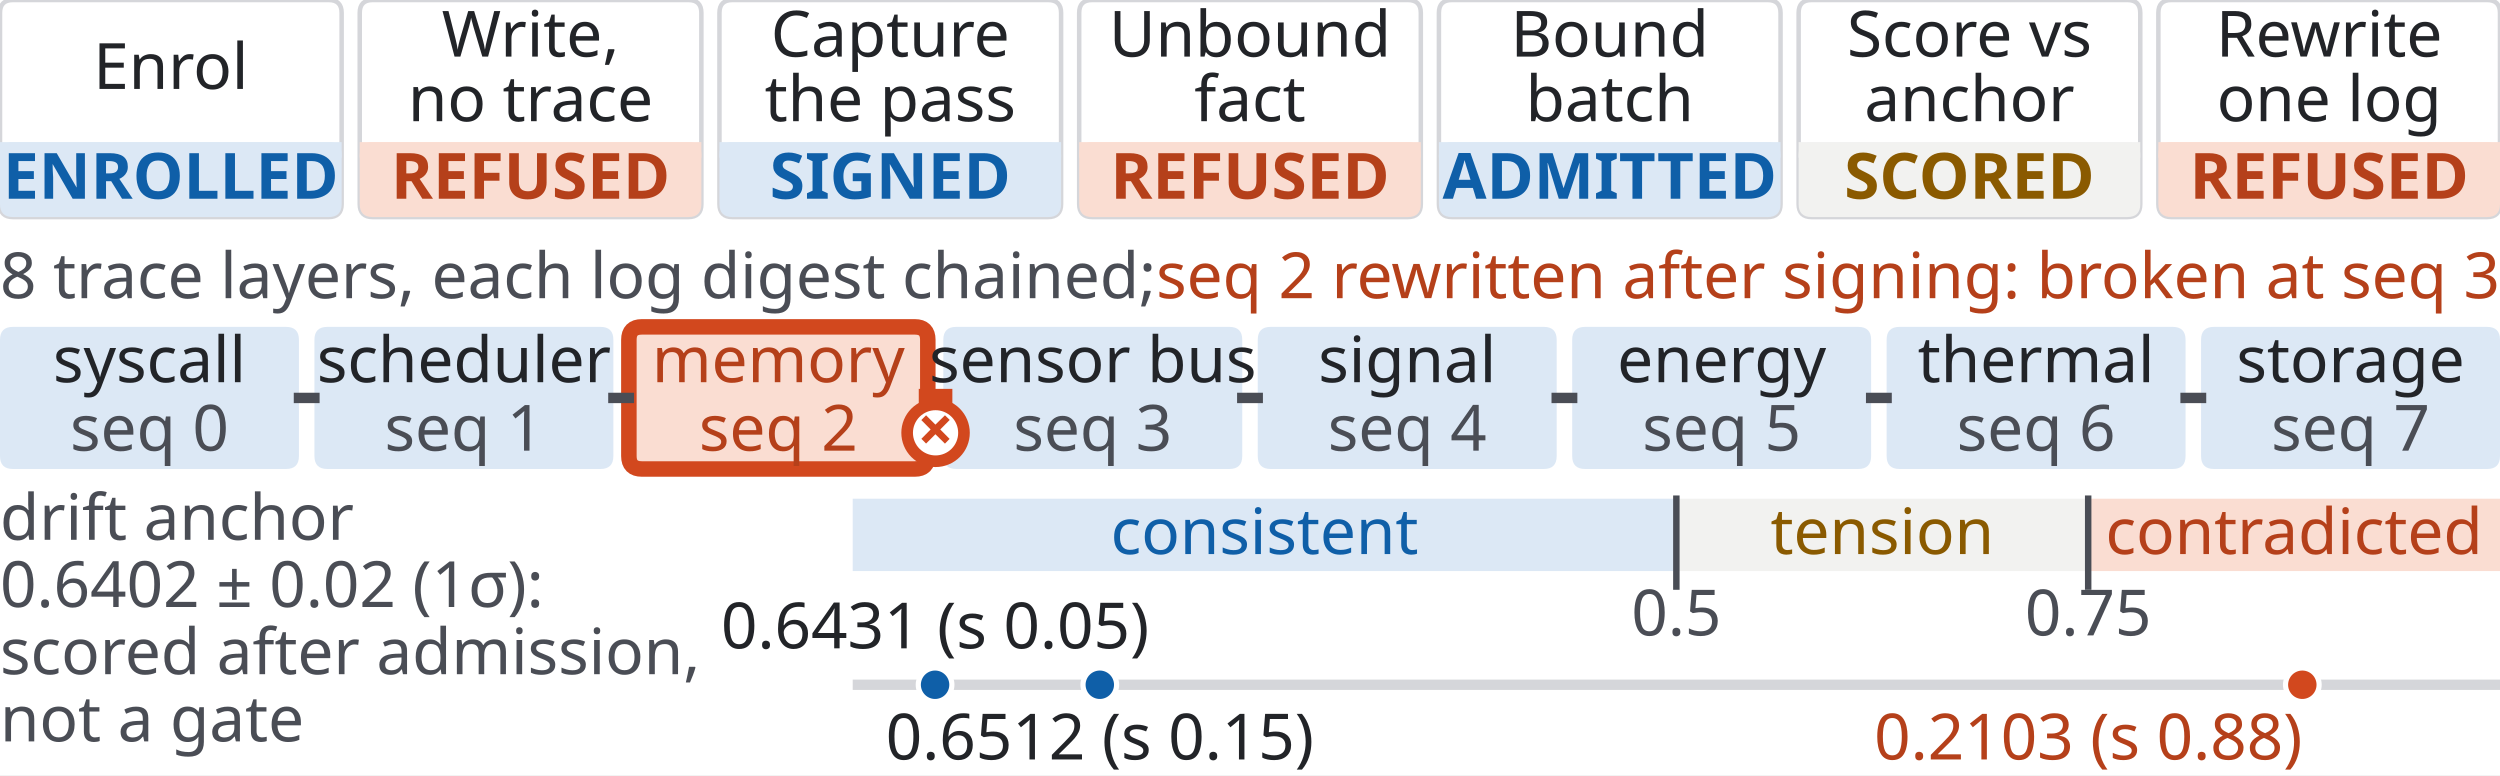
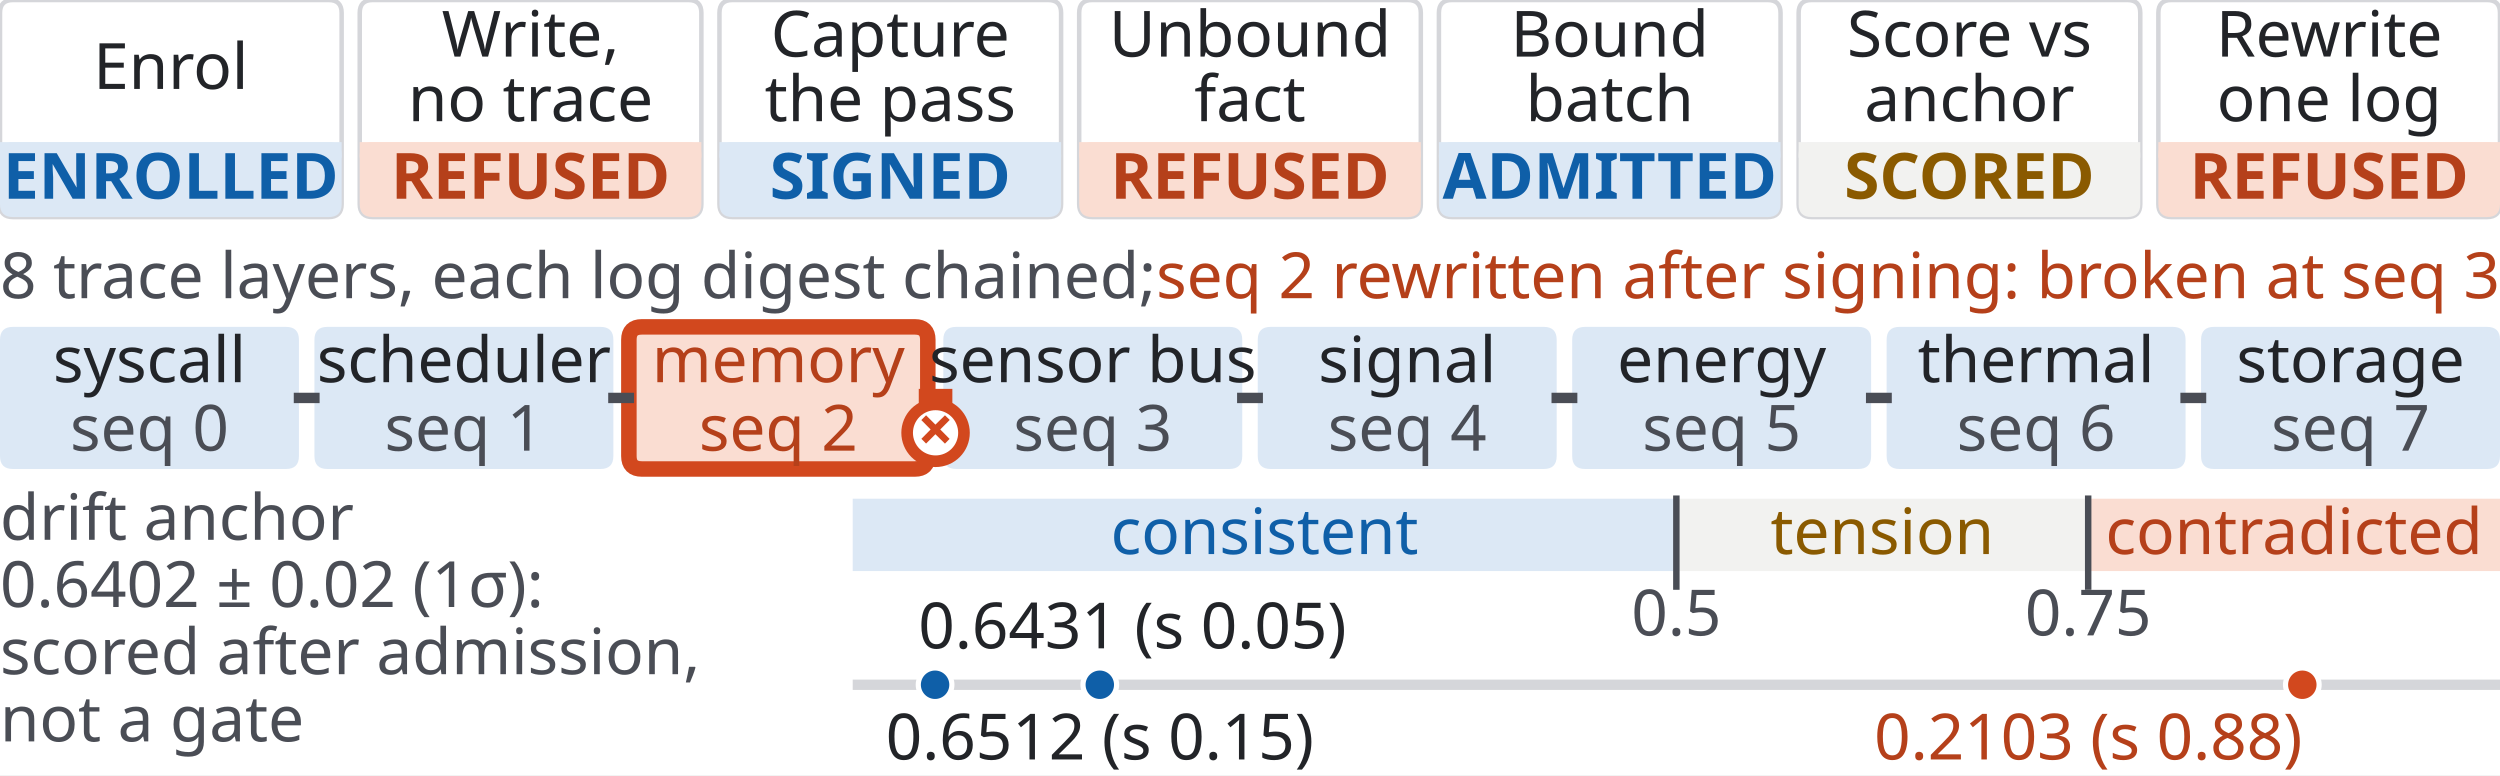
<svg xmlns="http://www.w3.org/2000/svg" width="548.504pt" height="170.079pt" viewBox="0 0 548.504 170.079" version="1.1">
  <defs>
    <style type="text/css">*{stroke-linejoin: round; stroke-linecap: butt}</style>
  </defs>
  <g id="figure_1">
    <g id="patch_1">
      <path d="M 0 170.079  L 548.504 170.079  L 548.504 0  L 0 0  z " style="fill: #ffffff" />
    </g>
    <g id="axes_1">
      <g id="patch_2">
-         <path d="M 187.087 109.417  L 367.795 109.417  L 367.795 125.291  L 187.087 125.291  z " clip-path="url(#pf0ef3a1cda)" style="fill: #dce8f5" />
+         <path d="M 187.087 109.417  L 367.795 109.417  L 367.795 125.291  L 187.087 125.291  z " clip-path="url(#pfe9c4b8361)" style="fill: #dce8f5" />
      </g>
      <g id="patch_3">
-         <path d="M 367.795 109.417  L 458.15 109.417  L 458.15 125.291  L 367.795 125.291  z " clip-path="url(#pf0ef3a1cda)" style="fill: #f2f2f0" />
+         <path d="M 367.795 109.417  L 458.15 109.417  L 458.15 125.291  L 367.795 125.291  z " clip-path="url(#pfe9c4b8361)" style="fill: #f2f2f0" />
      </g>
      <g id="patch_4">
-         <path d="M 458.15 109.417  L 548.504 109.417  L 548.504 125.291  L 458.15 125.291  z " clip-path="url(#pf0ef3a1cda)" style="fill: #faddd2" />
+         <path d="M 458.15 109.417  L 548.504 109.417  L 548.504 125.291  L 458.15 125.291  z " clip-path="url(#pfe9c4b8361)" style="fill: #faddd2" />
      </g>
      <g id="patch_5">
-         <path d="M 2.835 0  L 72.121 0  Q 74.956 0 74.956 2.835  L 74.956 44.787  Q 74.956 47.622 72.121 47.622  L 2.835 47.622  Q 0 47.622 0 44.787  L 0 2.835  Q 0 0 2.835 0  z " clip-path="url(#pf0ef3a1cda)" style="fill: #ffffff; stroke: #d5d6da; stroke-width: 0.992; stroke-linejoin: miter" />
+         <path d="M 2.835 0  L 72.121 0  Q 74.956 0 74.956 2.835  L 74.956 44.787  Q 74.956 47.622 72.121 47.622  L 2.835 47.622  Q 0 47.622 0 44.787  L 0 2.835  Q 0 0 2.835 0  z " clip-path="url(#pfe9c4b8361)" style="fill: #ffffff; stroke: #d5d6da; stroke-width: 0.992; stroke-linejoin: miter" />
      </g>
      <g id="patch_6">
-         <path d="M 81.759 0  L 151.046 0  Q 153.881 0 153.881 2.835  L 153.881 44.787  Q 153.881 47.622 151.046 47.622  L 81.759 47.622  Q 78.925 47.622 78.925 44.787  L 78.925 2.835  Q 78.925 0 81.759 0  z " clip-path="url(#pf0ef3a1cda)" style="fill: #ffffff; stroke: #d5d6da; stroke-width: 0.992; stroke-linejoin: miter" />
+         <path d="M 81.759 0  L 151.046 0  Q 153.881 0 153.881 2.835  L 153.881 44.787  Q 153.881 47.622 151.046 47.622  L 81.759 47.622  Q 78.925 47.622 78.925 44.787  L 78.925 2.835  Q 78.925 0 81.759 0  z " clip-path="url(#pfe9c4b8361)" style="fill: #ffffff; stroke: #d5d6da; stroke-width: 0.992; stroke-linejoin: miter" />
      </g>
      <g id="patch_7">
-         <path d="M 160.684 0  L 229.971 0  Q 232.805 0 232.805 2.835  L 232.805 44.787  Q 232.805 47.622 229.971 47.622  L 160.684 47.622  Q 157.849 47.622 157.849 44.787  L 157.849 2.835  Q 157.849 0 160.684 0  z " clip-path="url(#pf0ef3a1cda)" style="fill: #ffffff; stroke: #d5d6da; stroke-width: 0.992; stroke-linejoin: miter" />
+         <path d="M 160.684 0  L 229.971 0  Q 232.805 0 232.805 2.835  L 232.805 44.787  Q 232.805 47.622 229.971 47.622  L 160.684 47.622  Q 157.849 47.622 157.849 44.787  L 157.849 2.835  Q 157.849 0 160.684 0  z " clip-path="url(#pfe9c4b8361)" style="fill: #ffffff; stroke: #d5d6da; stroke-width: 0.992; stroke-linejoin: miter" />
      </g>
      <g id="patch_8">
-         <path d="M 239.609 0  L 308.895 0  Q 311.73 0 311.73 2.835  L 311.73 44.787  Q 311.73 47.622 308.895 47.622  L 239.609 47.622  Q 236.774 47.622 236.774 44.787  L 236.774 2.835  Q 236.774 0 239.609 0  z " clip-path="url(#pf0ef3a1cda)" style="fill: #ffffff; stroke: #d5d6da; stroke-width: 0.992; stroke-linejoin: miter" />
+         <path d="M 239.609 0  L 308.895 0  Q 311.73 0 311.73 2.835  L 311.73 44.787  Q 311.73 47.622 308.895 47.622  L 239.609 47.622  Q 236.774 47.622 236.774 44.787  L 236.774 2.835  Q 236.774 0 239.609 0  z " clip-path="url(#pfe9c4b8361)" style="fill: #ffffff; stroke: #d5d6da; stroke-width: 0.992; stroke-linejoin: miter" />
      </g>
      <g id="patch_9">
-         <path d="M 318.533 0  L 387.82 0  Q 390.655 0 390.655 2.835  L 390.655 44.787  Q 390.655 47.622 387.82 47.622  L 318.533 47.622  Q 315.699 47.622 315.699 44.787  L 315.699 2.835  Q 315.699 0 318.533 0  z " clip-path="url(#pf0ef3a1cda)" style="fill: #ffffff; stroke: #d5d6da; stroke-width: 0.992; stroke-linejoin: miter" />
+         <path d="M 318.533 0  L 387.82 0  Q 390.655 0 390.655 2.835  L 390.655 44.787  Q 390.655 47.622 387.82 47.622  L 318.533 47.622  Q 315.699 47.622 315.699 44.787  L 315.699 2.835  Q 315.699 0 318.533 0  z " clip-path="url(#pfe9c4b8361)" style="fill: #ffffff; stroke: #d5d6da; stroke-width: 0.992; stroke-linejoin: miter" />
      </g>
      <g id="patch_10">
-         <path d="M 397.458 0  L 466.745 0  Q 469.579 0 469.579 2.835  L 469.579 44.787  Q 469.579 47.622 466.745 47.622  L 397.458 47.622  Q 394.623 47.622 394.623 44.787  L 394.623 2.835  Q 394.623 0 397.458 0  z " clip-path="url(#pf0ef3a1cda)" style="fill: #ffffff; stroke: #d5d6da; stroke-width: 0.992; stroke-linejoin: miter" />
+         <path d="M 397.458 0  L 466.745 0  Q 469.579 0 469.579 2.835  L 469.579 44.787  Q 469.579 47.622 466.745 47.622  L 397.458 47.622  Q 394.623 47.622 394.623 44.787  L 394.623 2.835  Q 394.623 0 397.458 0  z " clip-path="url(#pfe9c4b8361)" style="fill: #ffffff; stroke: #d5d6da; stroke-width: 0.992; stroke-linejoin: miter" />
      </g>
      <g id="patch_11">
-         <path d="M 476.382 0  L 545.669 0  Q 548.504 0 548.504 2.835  L 548.504 44.787  Q 548.504 47.622 545.669 47.622  L 476.382 47.622  Q 473.548 47.622 473.548 44.787  L 473.548 2.835  Q 473.548 0 476.382 0  z " clip-path="url(#pf0ef3a1cda)" style="fill: #ffffff; stroke: #d5d6da; stroke-width: 0.992; stroke-linejoin: miter" />
+         <path d="M 476.382 0  L 545.669 0  Q 548.504 0 548.504 2.835  L 548.504 44.787  Q 548.504 47.622 545.669 47.622  L 476.382 47.622  Q 473.548 47.622 473.548 44.787  L 473.548 2.835  Q 473.548 0 476.382 0  z " clip-path="url(#pfe9c4b8361)" style="fill: #ffffff; stroke: #d5d6da; stroke-width: 0.992; stroke-linejoin: miter" />
      </g>
      <g id="line2d_1">
-         <path d="M 187.087 150.236  L 548.504 150.236  " clip-path="url(#pf0ef3a1cda)" style="fill: none; stroke: #d5d6da; stroke-width: 2.268" />
+         <path d="M 187.087 150.236  L 548.504 150.236  " clip-path="url(#pfe9c4b8361)" style="fill: none; stroke: #d5d6da; stroke-width: 2.268" />
      </g>
      <g id="line2d_2">
-         <path d="M 367.795 109.417  L 367.795 128.693  " clip-path="url(#pf0ef3a1cda)" style="fill: none; stroke: #4a4d55; stroke-width: 1.417; stroke-linecap: square" />
+         <path d="M 367.795 109.417  L 367.795 128.693  " clip-path="url(#pfe9c4b8361)" style="fill: none; stroke: #4a4d55; stroke-width: 1.417; stroke-linecap: square" />
      </g>
      <g id="line2d_3">
-         <path d="M 458.15 109.417  L 458.15 128.693  " clip-path="url(#pf0ef3a1cda)" style="fill: none; stroke: #4a4d55; stroke-width: 1.417; stroke-linecap: square" />
+         <path d="M 458.15 109.417  L 458.15 128.693  " clip-path="url(#pfe9c4b8361)" style="fill: none; stroke: #4a4d55; stroke-width: 1.417; stroke-linecap: square" />
      </g>
      <g id="patch_12">
-         <path d="M 2.835 31.181  L 72.121 31.181  Q 74.956 31.181 74.956 34.016  L 74.956 44.787  Q 74.956 47.622 72.121 47.622  L 2.835 47.622  Q 0 47.622 0 44.787  L 0 34.016  Q 0 31.181 2.835 31.181  z " clip-path="url(#pf0ef3a1cda)" style="fill: #dce8f5" />
+         <path d="M 2.835 31.181  L 72.121 31.181  Q 74.956 31.181 74.956 34.016  L 74.956 44.787  Q 74.956 47.622 72.121 47.622  L 2.835 47.622  Q 0 47.622 0 44.787  L 0 34.016  Q 0 31.181 2.835 31.181  z " clip-path="url(#pfe9c4b8361)" style="fill: #dce8f5" />
      </g>
      <g id="patch_13">
-         <path d="M 81.759 31.181  L 151.046 31.181  Q 153.881 31.181 153.881 34.016  L 153.881 44.787  Q 153.881 47.622 151.046 47.622  L 81.759 47.622  Q 78.925 47.622 78.925 44.787  L 78.925 34.016  Q 78.925 31.181 81.759 31.181  z " clip-path="url(#pf0ef3a1cda)" style="fill: #faddd2" />
+         <path d="M 81.759 31.181  L 151.046 31.181  Q 153.881 31.181 153.881 34.016  L 153.881 44.787  Q 153.881 47.622 151.046 47.622  L 81.759 47.622  Q 78.925 47.622 78.925 44.787  L 78.925 34.016  Q 78.925 31.181 81.759 31.181  z " clip-path="url(#pfe9c4b8361)" style="fill: #faddd2" />
      </g>
      <g id="patch_14">
-         <path d="M 160.684 31.181  L 229.971 31.181  Q 232.805 31.181 232.805 34.016  L 232.805 44.787  Q 232.805 47.622 229.971 47.622  L 160.684 47.622  Q 157.849 47.622 157.849 44.787  L 157.849 34.016  Q 157.849 31.181 160.684 31.181  z " clip-path="url(#pf0ef3a1cda)" style="fill: #dce8f5" />
+         <path d="M 160.684 31.181  L 229.971 31.181  Q 232.805 31.181 232.805 34.016  L 232.805 44.787  Q 232.805 47.622 229.971 47.622  L 160.684 47.622  Q 157.849 47.622 157.849 44.787  L 157.849 34.016  Q 157.849 31.181 160.684 31.181  z " clip-path="url(#pfe9c4b8361)" style="fill: #dce8f5" />
      </g>
      <g id="patch_15">
-         <path d="M 239.609 31.181  L 308.895 31.181  Q 311.73 31.181 311.73 34.016  L 311.73 44.787  Q 311.73 47.622 308.895 47.622  L 239.609 47.622  Q 236.774 47.622 236.774 44.787  L 236.774 34.016  Q 236.774 31.181 239.609 31.181  z " clip-path="url(#pf0ef3a1cda)" style="fill: #faddd2" />
+         <path d="M 239.609 31.181  L 308.895 31.181  Q 311.73 31.181 311.73 34.016  L 311.73 44.787  Q 311.73 47.622 308.895 47.622  L 239.609 47.622  Q 236.774 47.622 236.774 44.787  L 236.774 34.016  Q 236.774 31.181 239.609 31.181  z " clip-path="url(#pfe9c4b8361)" style="fill: #faddd2" />
      </g>
      <g id="patch_16">
-         <path d="M 318.533 31.181  L 387.82 31.181  Q 390.655 31.181 390.655 34.016  L 390.655 44.787  Q 390.655 47.622 387.82 47.622  L 318.533 47.622  Q 315.699 47.622 315.699 44.787  L 315.699 34.016  Q 315.699 31.181 318.533 31.181  z " clip-path="url(#pf0ef3a1cda)" style="fill: #dce8f5" />
+         <path d="M 318.533 31.181  L 387.82 31.181  Q 390.655 31.181 390.655 34.016  L 390.655 44.787  Q 390.655 47.622 387.82 47.622  L 318.533 47.622  Q 315.699 47.622 315.699 44.787  L 315.699 34.016  Q 315.699 31.181 318.533 31.181  z " clip-path="url(#pfe9c4b8361)" style="fill: #dce8f5" />
      </g>
      <g id="patch_17">
-         <path d="M 397.458 31.181  L 466.745 31.181  Q 469.579 31.181 469.579 34.016  L 469.579 44.787  Q 469.579 47.622 466.745 47.622  L 397.458 47.622  Q 394.623 47.622 394.623 44.787  L 394.623 34.016  Q 394.623 31.181 397.458 31.181  z " clip-path="url(#pf0ef3a1cda)" style="fill: #f2f2f0" />
+         <path d="M 397.458 31.181  L 466.745 31.181  Q 469.579 31.181 469.579 34.016  L 469.579 44.787  Q 469.579 47.622 466.745 47.622  L 397.458 47.622  Q 394.623 47.622 394.623 44.787  L 394.623 34.016  Q 394.623 31.181 397.458 31.181  z " clip-path="url(#pfe9c4b8361)" style="fill: #f2f2f0" />
      </g>
      <g id="patch_18">
-         <path d="M 476.382 31.181  L 545.669 31.181  Q 548.504 31.181 548.504 34.016  L 548.504 44.787  Q 548.504 47.622 545.669 47.622  L 476.382 47.622  Q 473.548 47.622 473.548 44.787  L 473.548 34.016  Q 473.548 31.181 476.382 31.181  z " clip-path="url(#pf0ef3a1cda)" style="fill: #faddd2" />
+         <path d="M 476.382 31.181  L 545.669 31.181  Q 548.504 31.181 548.504 34.016  L 548.504 44.787  Q 548.504 47.622 545.669 47.622  L 476.382 47.622  Q 473.548 47.622 473.548 44.787  L 473.548 34.016  Q 473.548 31.181 476.382 31.181  z " clip-path="url(#pfe9c4b8361)" style="fill: #faddd2" />
      </g>
      <g id="patch_19">
-         <path d="M 2.835 71.717  L 62.752 71.717  Q 65.587 71.717 65.587 74.551  L 65.587 100.063  Q 65.587 102.898 62.752 102.898  L 2.835 102.898  Q 0 102.898 0 100.063  L 0 74.551  Q 0 71.717 2.835 71.717  z " clip-path="url(#pf0ef3a1cda)" style="fill: #dce8f5" />
+         <path d="M 2.835 71.717  L 62.752 71.717  Q 65.587 71.717 65.587 74.551  L 65.587 100.063  Q 65.587 102.898 62.752 102.898  L 2.835 102.898  Q 0 102.898 0 100.063  L 0 74.551  Q 0 71.717 2.835 71.717  z " clip-path="url(#pfe9c4b8361)" style="fill: #dce8f5" />
      </g>
      <g id="patch_20">
-         <path d="M 71.823 71.717  L 131.74 71.717  Q 134.575 71.717 134.575 74.551  L 134.575 100.063  Q 134.575 102.898 131.74 102.898  L 71.823 102.898  Q 68.988 102.898 68.988 100.063  L 68.988 74.551  Q 68.988 71.717 71.823 71.717  z " clip-path="url(#pf0ef3a1cda)" style="fill: #dce8f5" />
+         <path d="M 71.823 71.717  L 131.74 71.717  Q 134.575 71.717 134.575 74.551  L 134.575 100.063  Q 134.575 102.898 131.74 102.898  L 71.823 102.898  Q 68.988 102.898 68.988 100.063  L 68.988 74.551  Q 68.988 71.717 71.823 71.717  z " clip-path="url(#pfe9c4b8361)" style="fill: #dce8f5" />
      </g>
      <g id="patch_21">
-         <path d="M 140.811 71.717  L 200.728 71.717  Q 203.563 71.717 203.563 74.551  L 203.563 100.063  Q 203.563 102.898 200.728 102.898  L 140.811 102.898  Q 137.976 102.898 137.976 100.063  L 137.976 74.551  Q 137.976 71.717 140.811 71.717  z " clip-path="url(#pf0ef3a1cda)" style="fill: #faddd2; stroke: #d2481e; stroke-width: 3.402; stroke-linejoin: miter" />
+         <path d="M 140.811 71.717  L 200.728 71.717  Q 203.563 71.717 203.563 74.551  L 203.563 100.063  Q 203.563 102.898 200.728 102.898  L 140.811 102.898  Q 137.976 102.898 137.976 100.063  L 137.976 74.551  Q 137.976 71.717 140.811 71.717  z " clip-path="url(#pfe9c4b8361)" style="fill: #faddd2; stroke: #d2481e; stroke-width: 3.402; stroke-linejoin: miter" />
      </g>
      <g id="patch_22">
-         <path d="M 209.799 71.717  L 269.717 71.717  Q 272.551 71.717 272.551 74.551  L 272.551 100.063  Q 272.551 102.898 269.717 102.898  L 209.799 102.898  Q 206.965 102.898 206.965 100.063  L 206.965 74.551  Q 206.965 71.717 209.799 71.717  z " clip-path="url(#pf0ef3a1cda)" style="fill: #dce8f5" />
+         <path d="M 209.799 71.717  L 269.717 71.717  Q 272.551 71.717 272.551 74.551  L 272.551 100.063  Q 272.551 102.898 269.717 102.898  L 209.799 102.898  Q 206.965 102.898 206.965 100.063  L 206.965 74.551  Q 206.965 71.717 209.799 71.717  z " clip-path="url(#pfe9c4b8361)" style="fill: #dce8f5" />
      </g>
      <g id="patch_23">
-         <path d="M 278.787 71.717  L 338.705 71.717  Q 341.539 71.717 341.539 74.551  L 341.539 100.063  Q 341.539 102.898 338.705 102.898  L 278.787 102.898  Q 275.953 102.898 275.953 100.063  L 275.953 74.551  Q 275.953 71.717 278.787 71.717  z " clip-path="url(#pf0ef3a1cda)" style="fill: #dce8f5" />
+         <path d="M 278.787 71.717  L 338.705 71.717  Q 341.539 71.717 341.539 74.551  L 341.539 100.063  Q 341.539 102.898 338.705 102.898  L 278.787 102.898  Q 275.953 102.898 275.953 100.063  L 275.953 74.551  Q 275.953 71.717 278.787 71.717  z " clip-path="url(#pfe9c4b8361)" style="fill: #dce8f5" />
      </g>
      <g id="patch_24">
-         <path d="M 347.776 71.717  L 407.693 71.717  Q 410.528 71.717 410.528 74.551  L 410.528 100.063  Q 410.528 102.898 407.693 102.898  L 347.776 102.898  Q 344.941 102.898 344.941 100.063  L 344.941 74.551  Q 344.941 71.717 347.776 71.717  z " clip-path="url(#pf0ef3a1cda)" style="fill: #dce8f5" />
+         <path d="M 347.776 71.717  L 407.693 71.717  Q 410.528 71.717 410.528 74.551  L 410.528 100.063  Q 410.528 102.898 407.693 102.898  L 347.776 102.898  Q 344.941 102.898 344.941 100.063  L 344.941 74.551  Q 344.941 71.717 347.776 71.717  z " clip-path="url(#pfe9c4b8361)" style="fill: #dce8f5" />
      </g>
      <g id="patch_25">
-         <path d="M 416.764 71.717  L 476.681 71.717  Q 479.516 71.717 479.516 74.551  L 479.516 100.063  Q 479.516 102.898 476.681 102.898  L 416.764 102.898  Q 413.929 102.898 413.929 100.063  L 413.929 74.551  Q 413.929 71.717 416.764 71.717  z " clip-path="url(#pf0ef3a1cda)" style="fill: #dce8f5" />
+         <path d="M 416.764 71.717  L 476.681 71.717  Q 479.516 71.717 479.516 74.551  L 479.516 100.063  Q 479.516 102.898 476.681 102.898  L 416.764 102.898  Q 413.929 102.898 413.929 100.063  L 413.929 74.551  Q 413.929 71.717 416.764 71.717  z " clip-path="url(#pfe9c4b8361)" style="fill: #dce8f5" />
      </g>
      <g id="patch_26">
-         <path d="M 485.752 71.717  L 545.669 71.717  Q 548.504 71.717 548.504 74.551  L 548.504 100.063  Q 548.504 102.898 545.669 102.898  L 485.752 102.898  Q 482.917 102.898 482.917 100.063  L 482.917 74.551  Q 482.917 71.717 485.752 71.717  z " clip-path="url(#pf0ef3a1cda)" style="fill: #dce8f5" />
+         <path d="M 485.752 71.717  L 545.669 71.717  Q 548.504 71.717 548.504 74.551  L 548.504 100.063  Q 548.504 102.898 545.669 102.898  L 485.752 102.898  Q 482.917 102.898 482.917 100.063  L 482.917 74.551  Q 482.917 71.717 485.752 71.717  z " clip-path="url(#pfe9c4b8361)" style="fill: #dce8f5" />
      </g>
      <g id="patch_27">
-         <path d="M 0 31.181  L 74.956 31.181  L 74.956 34.583  L 0 34.583  z " clip-path="url(#pf0ef3a1cda)" style="fill: #dce8f5" />
+         <path d="M 0 31.181  L 74.956 31.181  L 74.956 34.583  L 0 34.583  z " clip-path="url(#pfe9c4b8361)" style="fill: #dce8f5" />
      </g>
      <g id="patch_28">
-         <path d="M 78.925 31.181  L 153.881 31.181  L 153.881 34.583  L 78.925 34.583  z " clip-path="url(#pf0ef3a1cda)" style="fill: #faddd2" />
+         <path d="M 78.925 31.181  L 153.881 31.181  L 153.881 34.583  L 78.925 34.583  z " clip-path="url(#pfe9c4b8361)" style="fill: #faddd2" />
      </g>
      <g id="patch_29">
-         <path d="M 157.849 31.181  L 232.805 31.181  L 232.805 34.583  L 157.849 34.583  z " clip-path="url(#pf0ef3a1cda)" style="fill: #dce8f5" />
+         <path d="M 157.849 31.181  L 232.805 31.181  L 232.805 34.583  L 157.849 34.583  z " clip-path="url(#pfe9c4b8361)" style="fill: #dce8f5" />
      </g>
      <g id="patch_30">
-         <path d="M 236.774 31.181  L 311.73 31.181  L 311.73 34.583  L 236.774 34.583  z " clip-path="url(#pf0ef3a1cda)" style="fill: #faddd2" />
+         <path d="M 236.774 31.181  L 311.73 31.181  L 311.73 34.583  L 236.774 34.583  z " clip-path="url(#pfe9c4b8361)" style="fill: #faddd2" />
      </g>
      <g id="patch_31">
-         <path d="M 315.699 31.181  L 390.655 31.181  L 390.655 34.583  L 315.699 34.583  z " clip-path="url(#pf0ef3a1cda)" style="fill: #dce8f5" />
+         <path d="M 315.699 31.181  L 390.655 31.181  L 390.655 34.583  L 315.699 34.583  z " clip-path="url(#pfe9c4b8361)" style="fill: #dce8f5" />
      </g>
      <g id="patch_32">
-         <path d="M 394.623 31.181  L 469.579 31.181  L 469.579 34.583  L 394.623 34.583  z " clip-path="url(#pf0ef3a1cda)" style="fill: #f2f2f0" />
+         <path d="M 394.623 31.181  L 469.579 31.181  L 469.579 34.583  L 394.623 34.583  z " clip-path="url(#pfe9c4b8361)" style="fill: #f2f2f0" />
      </g>
      <g id="patch_33">
-         <path d="M 473.548 31.181  L 548.504 31.181  L 548.504 34.583  L 473.548 34.583  z " clip-path="url(#pf0ef3a1cda)" style="fill: #faddd2" />
+         <path d="M 473.548 31.181  L 548.504 31.181  L 548.504 34.583  L 473.548 34.583  z " clip-path="url(#pfe9c4b8361)" style="fill: #faddd2" />
      </g>
      <g id="line2d_4">
-         <path d="M 65.587 87.307  L 68.988 87.307  " clip-path="url(#pf0ef3a1cda)" style="fill: none; stroke: #4a4d55; stroke-width: 2.268; stroke-linecap: square" />
+         <path d="M 65.587 87.307  L 68.988 87.307  " clip-path="url(#pfe9c4b8361)" style="fill: none; stroke: #4a4d55; stroke-width: 2.268; stroke-linecap: square" />
      </g>
      <g id="line2d_5">
-         <path d="M 134.575 87.307  L 137.976 87.307  " clip-path="url(#pf0ef3a1cda)" style="fill: none; stroke: #4a4d55; stroke-width: 2.268; stroke-linecap: square" />
+         <path d="M 134.575 87.307  L 137.976 87.307  " clip-path="url(#pfe9c4b8361)" style="fill: none; stroke: #4a4d55; stroke-width: 2.268; stroke-linecap: square" />
      </g>
      <g id="line2d_6">
-         <path d="M 203.563 87.307  L 206.965 87.307  " clip-path="url(#pf0ef3a1cda)" style="fill: none; stroke: #d2481e; stroke-width: 3.969; stroke-linecap: square" />
+         <path d="M 203.563 87.307  L 206.965 87.307  " clip-path="url(#pfe9c4b8361)" style="fill: none; stroke: #d2481e; stroke-width: 3.969; stroke-linecap: square" />
      </g>
      <g id="line2d_7">
-         <path d="M 272.551 87.307  L 275.953 87.307  " clip-path="url(#pf0ef3a1cda)" style="fill: none; stroke: #4a4d55; stroke-width: 2.268; stroke-linecap: square" />
+         <path d="M 272.551 87.307  L 275.953 87.307  " clip-path="url(#pfe9c4b8361)" style="fill: none; stroke: #4a4d55; stroke-width: 2.268; stroke-linecap: square" />
      </g>
      <g id="line2d_8">
-         <path d="M 341.539 87.307  L 344.941 87.307  " clip-path="url(#pf0ef3a1cda)" style="fill: none; stroke: #4a4d55; stroke-width: 2.268; stroke-linecap: square" />
+         <path d="M 341.539 87.307  L 344.941 87.307  " clip-path="url(#pfe9c4b8361)" style="fill: none; stroke: #4a4d55; stroke-width: 2.268; stroke-linecap: square" />
      </g>
      <g id="line2d_9">
-         <path d="M 410.528 87.307  L 413.929 87.307  " clip-path="url(#pf0ef3a1cda)" style="fill: none; stroke: #4a4d55; stroke-width: 2.268; stroke-linecap: square" />
+         <path d="M 410.528 87.307  L 413.929 87.307  " clip-path="url(#pfe9c4b8361)" style="fill: none; stroke: #4a4d55; stroke-width: 2.268; stroke-linecap: square" />
      </g>
      <g id="line2d_10">
-         <path d="M 479.516 87.307  L 482.917 87.307  " clip-path="url(#pf0ef3a1cda)" style="fill: none; stroke: #4a4d55; stroke-width: 2.268; stroke-linecap: square" />
+         <path d="M 479.516 87.307  L 482.917 87.307  " clip-path="url(#pfe9c4b8361)" style="fill: none; stroke: #4a4d55; stroke-width: 2.268; stroke-linecap: square" />
      </g>
      <g id="patch_34">
-         <path d="M 205.157 146.551  C 206.135 146.551 207.072 146.939 207.763 147.631  C 208.454 148.322 208.843 149.259 208.843 150.236  C 208.843 151.214 208.454 152.151 207.763 152.842  C 207.072 153.533 206.135 153.921 205.157 153.921  C 204.18 153.921 203.243 153.533 202.552 152.842  C 201.861 152.151 201.472 151.214 201.472 150.236  C 201.472 149.259 201.861 148.322 202.552 147.631  C 203.243 146.939 204.18 146.551 205.157 146.551  z " clip-path="url(#pf0ef3a1cda)" style="fill: #0f5fa8; stroke: #ffffff; stroke-width: 1.134; stroke-linejoin: miter" />
+         <path d="M 205.157 146.551  C 206.135 146.551 207.072 146.939 207.763 147.631  C 208.454 148.322 208.843 149.259 208.843 150.236  C 208.843 151.214 208.454 152.151 207.763 152.842  C 207.072 153.533 206.135 153.921 205.157 153.921  C 204.18 153.921 203.243 153.533 202.552 152.842  C 201.861 152.151 201.472 151.214 201.472 150.236  C 201.472 149.259 201.861 148.322 202.552 147.631  C 203.243 146.939 204.18 146.551 205.157 146.551  z " clip-path="url(#pfe9c4b8361)" style="fill: #0f5fa8; stroke: #ffffff; stroke-width: 1.134; stroke-linejoin: miter" />
      </g>
      <g id="patch_35">
-         <path d="M 241.299 146.551  C 242.276 146.551 243.214 146.939 243.905 147.631  C 244.596 148.322 244.984 149.259 244.984 150.236  C 244.984 151.214 244.596 152.151 243.905 152.842  C 243.214 153.533 242.276 153.921 241.299 153.921  C 240.322 153.921 239.385 153.533 238.693 152.842  C 238.002 152.151 237.614 151.214 237.614 150.236  C 237.614 149.259 238.002 148.322 238.693 147.631  C 239.385 146.939 240.322 146.551 241.299 146.551  z " clip-path="url(#pf0ef3a1cda)" style="fill: #0f5fa8; stroke: #ffffff; stroke-width: 1.134; stroke-linejoin: miter" />
+         <path d="M 241.299 146.551  C 242.276 146.551 243.214 146.939 243.905 147.631  C 244.596 148.322 244.984 149.259 244.984 150.236  C 244.984 151.214 244.596 152.151 243.905 152.842  C 243.214 153.533 242.276 153.921 241.299 153.921  C 240.322 153.921 239.385 153.533 238.693 152.842  C 238.002 152.151 237.614 151.214 237.614 150.236  C 237.614 149.259 238.002 148.322 238.693 147.631  C 239.385 146.939 240.322 146.551 241.299 146.551  z " clip-path="url(#pfe9c4b8361)" style="fill: #0f5fa8; stroke: #ffffff; stroke-width: 1.134; stroke-linejoin: miter" />
      </g>
      <g id="patch_36">
-         <path d="M 505.134 146.551  C 506.111 146.551 507.049 146.939 507.74 147.631  C 508.431 148.322 508.819 149.259 508.819 150.236  C 508.819 151.214 508.431 152.151 507.74 152.842  C 507.049 153.533 506.111 153.921 505.134 153.921  C 504.157 153.921 503.219 153.533 502.528 152.842  C 501.837 152.151 501.449 151.214 501.449 150.236  C 501.449 149.259 501.837 148.322 502.528 147.631  C 503.219 146.939 504.157 146.551 505.134 146.551  z " clip-path="url(#pf0ef3a1cda)" style="fill: #d2481e; stroke: #ffffff; stroke-width: 1.134; stroke-linejoin: miter" />
+         <path d="M 505.134 146.551  C 506.111 146.551 507.049 146.939 507.74 147.631  C 508.431 148.322 508.819 149.259 508.819 150.236  C 508.819 151.214 508.431 152.151 507.74 152.842  C 507.049 153.533 506.111 153.921 505.134 153.921  C 504.157 153.921 503.219 153.533 502.528 152.842  C 501.837 152.151 501.449 151.214 501.449 150.236  C 501.449 149.259 501.837 148.322 502.528 147.631  C 503.219 146.939 504.157 146.551 505.134 146.551  z " clip-path="url(#pfe9c4b8361)" style="fill: #d2481e; stroke: #ffffff; stroke-width: 1.134; stroke-linejoin: miter" />
      </g>
      <g id="patch_37">
-         <path d="M 205.264 88.724  C 206.918 88.724 208.504 89.381 209.673 90.551  C 210.843 91.72 211.5 93.307 211.5 94.961  C 211.5 96.614 210.843 98.201 209.673 99.37  C 208.504 100.54 206.918 101.197 205.264 101.197  C 203.61 101.197 202.024 100.54 200.854 99.37  C 199.685 98.201 199.028 96.614 199.028 94.961  C 199.028 93.307 199.685 91.72 200.854 90.551  C 202.024 89.381 203.61 88.724 205.264 88.724  z " clip-path="url(#pf0ef3a1cda)" style="fill: #ffffff; stroke: #d2481e; stroke-width: 2.551; stroke-linejoin: miter" />
+         <path d="M 205.264 88.724  C 206.918 88.724 208.504 89.381 209.673 90.551  C 210.843 91.72 211.5 93.307 211.5 94.961  C 211.5 96.614 210.843 98.201 209.673 99.37  C 208.504 100.54 206.918 101.197 205.264 101.197  C 203.61 101.197 202.024 100.54 200.854 99.37  C 199.685 98.201 199.028 96.614 199.028 94.961  C 199.028 93.307 199.685 91.72 200.854 90.551  C 202.024 89.381 203.61 88.724 205.264 88.724  z " clip-path="url(#pfe9c4b8361)" style="fill: #ffffff; stroke: #d2481e; stroke-width: 2.551; stroke-linejoin: miter" />
      </g>
      <g id="text_1">
        <text style="font-weight: 500; font-size: 14px; font-family: 'IBM Plex Sans'; text-anchor: middle; fill: #222428" x="37.478" y="19.511" transform="rotate(-0 37.47807 19.51055)">Enrol</text>
      </g>
      <g id="text_2">
        <text style="font-weight: 700; font-size: 14px; font-family: 'IBM Plex Sans'; text-anchor: middle; fill: #0f5fa8" x="37.478" y="43.605" transform="rotate(-0 37.47807 43.60504)">ENROLLED</text>
      </g>
      <g id="text_3">
        <text style="font-weight: 500; font-size: 14px; font-family: 'IBM Plex Sans'; text-anchor: middle; fill: #222428" x="116.403" y="12.424" transform="rotate(-0 116.4027 12.42394)">Write,</text>
      </g>
      <g id="text_4">
        <text style="font-weight: 500; font-size: 14px; font-family: 'IBM Plex Sans'; text-anchor: middle; fill: #222428" x="116.403" y="26.597" transform="rotate(-0 116.4027 26.59717)">no trace</text>
      </g>
      <g id="text_5">
        <text style="font-weight: 700; font-size: 14px; font-family: 'IBM Plex Sans'; text-anchor: middle; fill: #b5401a" x="116.403" y="43.605" transform="rotate(-0 116.4027 43.60504)">REFUSED</text>
      </g>
      <g id="text_6">
        <text style="font-weight: 500; font-size: 14px; font-family: 'IBM Plex Sans'; text-anchor: middle; fill: #222428" x="195.327" y="12.424" transform="rotate(-0 195.3273 12.42394)">Capture</text>
      </g>
      <g id="text_7">
        <text style="font-weight: 500; font-size: 14px; font-family: 'IBM Plex Sans'; text-anchor: middle; fill: #222428" x="195.327" y="26.597" transform="rotate(-0 195.3273 26.59717)">the pass</text>
      </g>
      <g id="text_8">
        <text style="font-weight: 700; font-size: 14px; font-family: 'IBM Plex Sans'; text-anchor: middle; fill: #0f5fa8" x="195.327" y="43.605" transform="rotate(-0 195.3273 43.60504)">SIGNED</text>
      </g>
      <g id="text_9">
        <text style="font-weight: 500; font-size: 14px; font-family: 'IBM Plex Sans'; text-anchor: middle; fill: #222428" x="274.252" y="12.424" transform="rotate(-0 274.252 12.42394)">Unbound</text>
      </g>
      <g id="text_10">
        <text style="font-weight: 500; font-size: 14px; font-family: 'IBM Plex Sans'; text-anchor: middle; fill: #222428" x="274.252" y="26.597" transform="rotate(-0 274.252 26.59717)">fact</text>
      </g>
      <g id="text_11">
        <text style="font-weight: 700; font-size: 14px; font-family: 'IBM Plex Sans'; text-anchor: middle; fill: #b5401a" x="274.252" y="43.605" transform="rotate(-0 274.252 43.60504)">REFUSED</text>
      </g>
      <g id="text_12">
        <text style="font-weight: 500; font-size: 14px; font-family: 'IBM Plex Sans'; text-anchor: middle; fill: #222428" x="353.177" y="12.424" transform="rotate(-0 353.1766 12.42394)">Bound</text>
      </g>
      <g id="text_13">
        <text style="font-weight: 500; font-size: 14px; font-family: 'IBM Plex Sans'; text-anchor: middle; fill: #222428" x="353.177" y="26.597" transform="rotate(-0 353.1766 26.59717)">batch</text>
      </g>
      <g id="text_14">
        <text style="font-weight: 700; font-size: 14px; font-family: 'IBM Plex Sans'; text-anchor: middle; fill: #0f5fa8" x="353.177" y="43.605" transform="rotate(-0 353.1766 43.60504)">ADMITTED</text>
      </g>
      <g id="text_15">
        <text style="font-weight: 500; font-size: 14px; font-family: 'IBM Plex Sans'; text-anchor: middle; fill: #222428" x="432.101" y="12.424" transform="rotate(-0 432.1012 12.42394)">Score vs</text>
      </g>
      <g id="text_16">
        <text style="font-weight: 500; font-size: 14px; font-family: 'IBM Plex Sans'; text-anchor: middle; fill: #222428" x="432.101" y="26.597" transform="rotate(-0 432.1012 26.59717)">anchor</text>
      </g>
      <g id="text_17">
        <text style="font-weight: 700; font-size: 14px; font-family: 'IBM Plex Sans'; text-anchor: middle; fill: #8a5a00" x="432.101" y="43.605" transform="rotate(-0 432.1012 43.60504)">SCORED</text>
      </g>
      <g id="text_18">
        <text style="font-weight: 500; font-size: 14px; font-family: 'IBM Plex Sans'; text-anchor: middle; fill: #222428" x="511.026" y="12.424" transform="rotate(-0 511.0259 12.42394)">Rewrite</text>
      </g>
      <g id="text_19">
        <text style="font-weight: 500; font-size: 14px; font-family: 'IBM Plex Sans'; text-anchor: middle; fill: #222428" x="511.026" y="26.597" transform="rotate(-0 511.0259 26.59717)">one log</text>
      </g>
      <g id="text_20">
        <text style="font-weight: 700; font-size: 14px; font-family: 'IBM Plex Sans'; text-anchor: middle; fill: #b5401a" x="511.026" y="43.605" transform="rotate(-0 511.0259 43.60504)">REFUSED</text>
      </g>
      <g id="text_21">
        <text style="font-size: 14px; font-family: 'IBM Plex Sans'; text-anchor: start; fill: #4a4d55" x="0" y="65.432" transform="rotate(-0 0 65.43181)">8 trace layers, each log digest chained;</text>
      </g>
      <g id="text_22">
        <text style="font-weight: 500; font-size: 14px; font-family: 'IBM Plex Sans'; text-anchor: end; fill: #b5401a" x="548.504" y="65.432" transform="rotate(-0 548.5039 65.43181)">seq 2 rewritten after signing: broken at seq 3</text>
      </g>
      <g id="text_23">
        <text style="font-size: 14px; font-family: 'IBM Plex Sans'; text-anchor: middle; fill: #222428" x="32.793" y="83.857" transform="rotate(-0 32.79331 83.85701)">syscall</text>
      </g>
      <g id="text_24">
        <text style="font-size: 14px; font-family: 'IBM Plex Mono'; text-anchor: middle; fill: #4a4d55" x="32.793" y="98.881" transform="rotate(-0 32.79331 98.88063)">seq 0</text>
      </g>
      <g id="text_25">
        <text style="font-size: 14px; font-family: 'IBM Plex Sans'; text-anchor: middle; fill: #222428" x="101.781" y="83.857" transform="rotate(-0 101.7815 83.85701)">scheduler</text>
      </g>
      <g id="text_26">
        <text style="font-size: 14px; font-family: 'IBM Plex Mono'; text-anchor: middle; fill: #4a4d55" x="101.781" y="98.881" transform="rotate(-0 101.7815 98.88063)">seq 1</text>
      </g>
      <g id="text_27">
        <text style="font-size: 14px; font-family: 'IBM Plex Sans'; text-anchor: middle; fill: #b5401a" x="170.77" y="83.857" transform="rotate(-0 170.7697 83.85701)">memory</text>
      </g>
      <g id="text_28">
        <text style="font-size: 14px; font-family: 'IBM Plex Mono'; text-anchor: middle; fill: #b5401a" x="170.77" y="98.881" transform="rotate(-0 170.7697 98.88063)">seq 2</text>
      </g>
      <g id="text_29">
        <text style="font-weight: 700; font-size: 14px; font-family: 'IBM Plex Sans'; text-anchor: middle; fill: #d2481e" x="205.264" y="99.164" transform="rotate(-0 205.2638 99.16409)">×</text>
      </g>
      <g id="text_30">
        <text style="font-size: 14px; font-family: 'IBM Plex Sans'; text-anchor: middle; fill: #222428" x="239.758" y="83.857" transform="rotate(-0 239.7579 83.85701)">sensor bus</text>
      </g>
      <g id="text_31">
        <text style="font-size: 14px; font-family: 'IBM Plex Mono'; text-anchor: middle; fill: #4a4d55" x="239.758" y="98.881" transform="rotate(-0 239.7579 98.88063)">seq 3</text>
      </g>
      <g id="text_32">
        <text style="font-size: 14px; font-family: 'IBM Plex Sans'; text-anchor: middle; fill: #222428" x="308.746" y="83.857" transform="rotate(-0 308.7461 83.85701)">signal</text>
      </g>
      <g id="text_33">
        <text style="font-size: 14px; font-family: 'IBM Plex Mono'; text-anchor: middle; fill: #4a4d55" x="308.746" y="98.881" transform="rotate(-0 308.7461 98.88063)">seq 4</text>
      </g>
      <g id="text_34">
        <text style="font-size: 14px; font-family: 'IBM Plex Sans'; text-anchor: middle; fill: #222428" x="377.734" y="83.857" transform="rotate(-0 377.7343 83.85701)">energy</text>
      </g>
      <g id="text_35">
        <text style="font-size: 14px; font-family: 'IBM Plex Mono'; text-anchor: middle; fill: #4a4d55" x="377.734" y="98.881" transform="rotate(-0 377.7343 98.88063)">seq 5</text>
      </g>
      <g id="text_36">
        <text style="font-size: 14px; font-family: 'IBM Plex Sans'; text-anchor: middle; fill: #222428" x="446.722" y="83.857" transform="rotate(-0 446.7224 83.85701)">thermal</text>
      </g>
      <g id="text_37">
        <text style="font-size: 14px; font-family: 'IBM Plex Mono'; text-anchor: middle; fill: #4a4d55" x="446.722" y="98.881" transform="rotate(-0 446.7224 98.88063)">seq 6</text>
      </g>
      <g id="text_38">
        <text style="font-size: 14px; font-family: 'IBM Plex Sans'; text-anchor: middle; fill: #222428" x="515.711" y="83.857" transform="rotate(-0 515.7106 83.85701)">storage</text>
      </g>
      <g id="text_39">
        <text style="font-size: 14px; font-family: 'IBM Plex Mono'; text-anchor: middle; fill: #4a4d55" x="515.711" y="98.881" transform="rotate(-0 515.7106 98.88063)">seq 7</text>
      </g>
      <g id="text_40">
        <text style="font-size: 14px; font-family: 'IBM Plex Sans'; text-anchor: start; fill: #4a4d55" x="0" y="118.44" transform="rotate(-0 0 118.4397)">drift anchor</text>
      </g>
      <g id="text_41">
        <text style="font-size: 14px; font-family: 'IBM Plex Sans'; text-anchor: start; fill: #4a4d55" x="0" y="133.18" transform="rotate(-0 0 133.1798)">0.6402 ± 0.02 (1σ):</text>
      </g>
      <g id="text_42">
        <text style="font-size: 14px; font-family: 'IBM Plex Sans'; text-anchor: start; fill: #4a4d55" x="0" y="147.92" transform="rotate(-0 0 147.92)">scored after admission,</text>
      </g>
      <g id="text_43">
        <text style="font-size: 14px; font-family: 'IBM Plex Sans'; text-anchor: start; fill: #4a4d55" x="0" y="162.66" transform="rotate(-0 0 162.6602)">not a gate</text>
      </g>
      <g id="text_44">
        <text style="font-size: 14px; font-family: 'IBM Plex Sans'; text-anchor: middle; fill: #0f5fa8" x="277.441" y="121.558" transform="rotate(-0 277.4409 121.5578)">consistent</text>
      </g>
      <g id="text_45">
        <text style="font-size: 14px; font-family: 'IBM Plex Sans'; text-anchor: middle; fill: #8a5a00" x="412.972" y="121.558" transform="rotate(-0 412.9724 121.5578)">tension</text>
      </g>
      <g id="text_46">
        <text style="font-size: 14px; font-family: 'IBM Plex Sans'; text-anchor: middle; fill: #b5401a" x="503.327" y="121.558" transform="rotate(-0 503.3268 121.5578)">contradicted</text>
      </g>
      <g id="text_47">
        <text style="font-size: 14px; font-family: 'IBM Plex Mono'; text-anchor: middle; fill: #4a4d55" x="367.795" y="139.416" transform="rotate(-0 367.7953 139.4161)">0.5</text>
      </g>
      <g id="text_48">
        <text style="font-size: 14px; font-family: 'IBM Plex Mono'; text-anchor: middle; fill: #4a4d55" x="458.15" y="139.416" transform="rotate(-0 458.1496 139.4161)">0.75</text>
      </g>
      <g id="text_49">
-         <text style="font-weight: 500; font-size: 14px; font-family: 'IBM Plex Mono'; text-anchor: middle; fill: #222428" x="205.157" y="142.251" transform="rotate(-0 205.1575 142.2507)">0.6431 (s 0.05)</text>
+         <text style="font-weight: 500; font-size: 14px; font-family: 'IBM Plex Mono'; text-anchor: start; fill: #222428" x="201.472" y="142.251" transform="rotate(-0 201.4724 142.2507)">0.6431 (s 0.05)</text>
      </g>
      <g id="text_50">
        <text style="font-weight: 500; font-size: 14px; font-family: 'IBM Plex Mono'; text-anchor: middle; fill: #222428" x="241.299" y="166.629" transform="rotate(-0 241.2992 166.6287)">0.6512 (s 0.15)</text>
      </g>
      <g id="text_51">
        <text style="font-weight: 500; font-size: 14px; font-family: 'IBM Plex Mono'; text-anchor: end; fill: #b5401a" x="505.134" y="166.629" transform="rotate(-0 505.1339 166.6287)">0.2103 (s 0.88)</text>
      </g>
    </g>
  </g>
  <defs>
-     <clipPath id="pf0ef3a1cda">
+     <clipPath id="pfe9c4b8361">
      <rect x="0" y="0" width="548.504" height="170.079" />
    </clipPath>
  </defs>
</svg>
